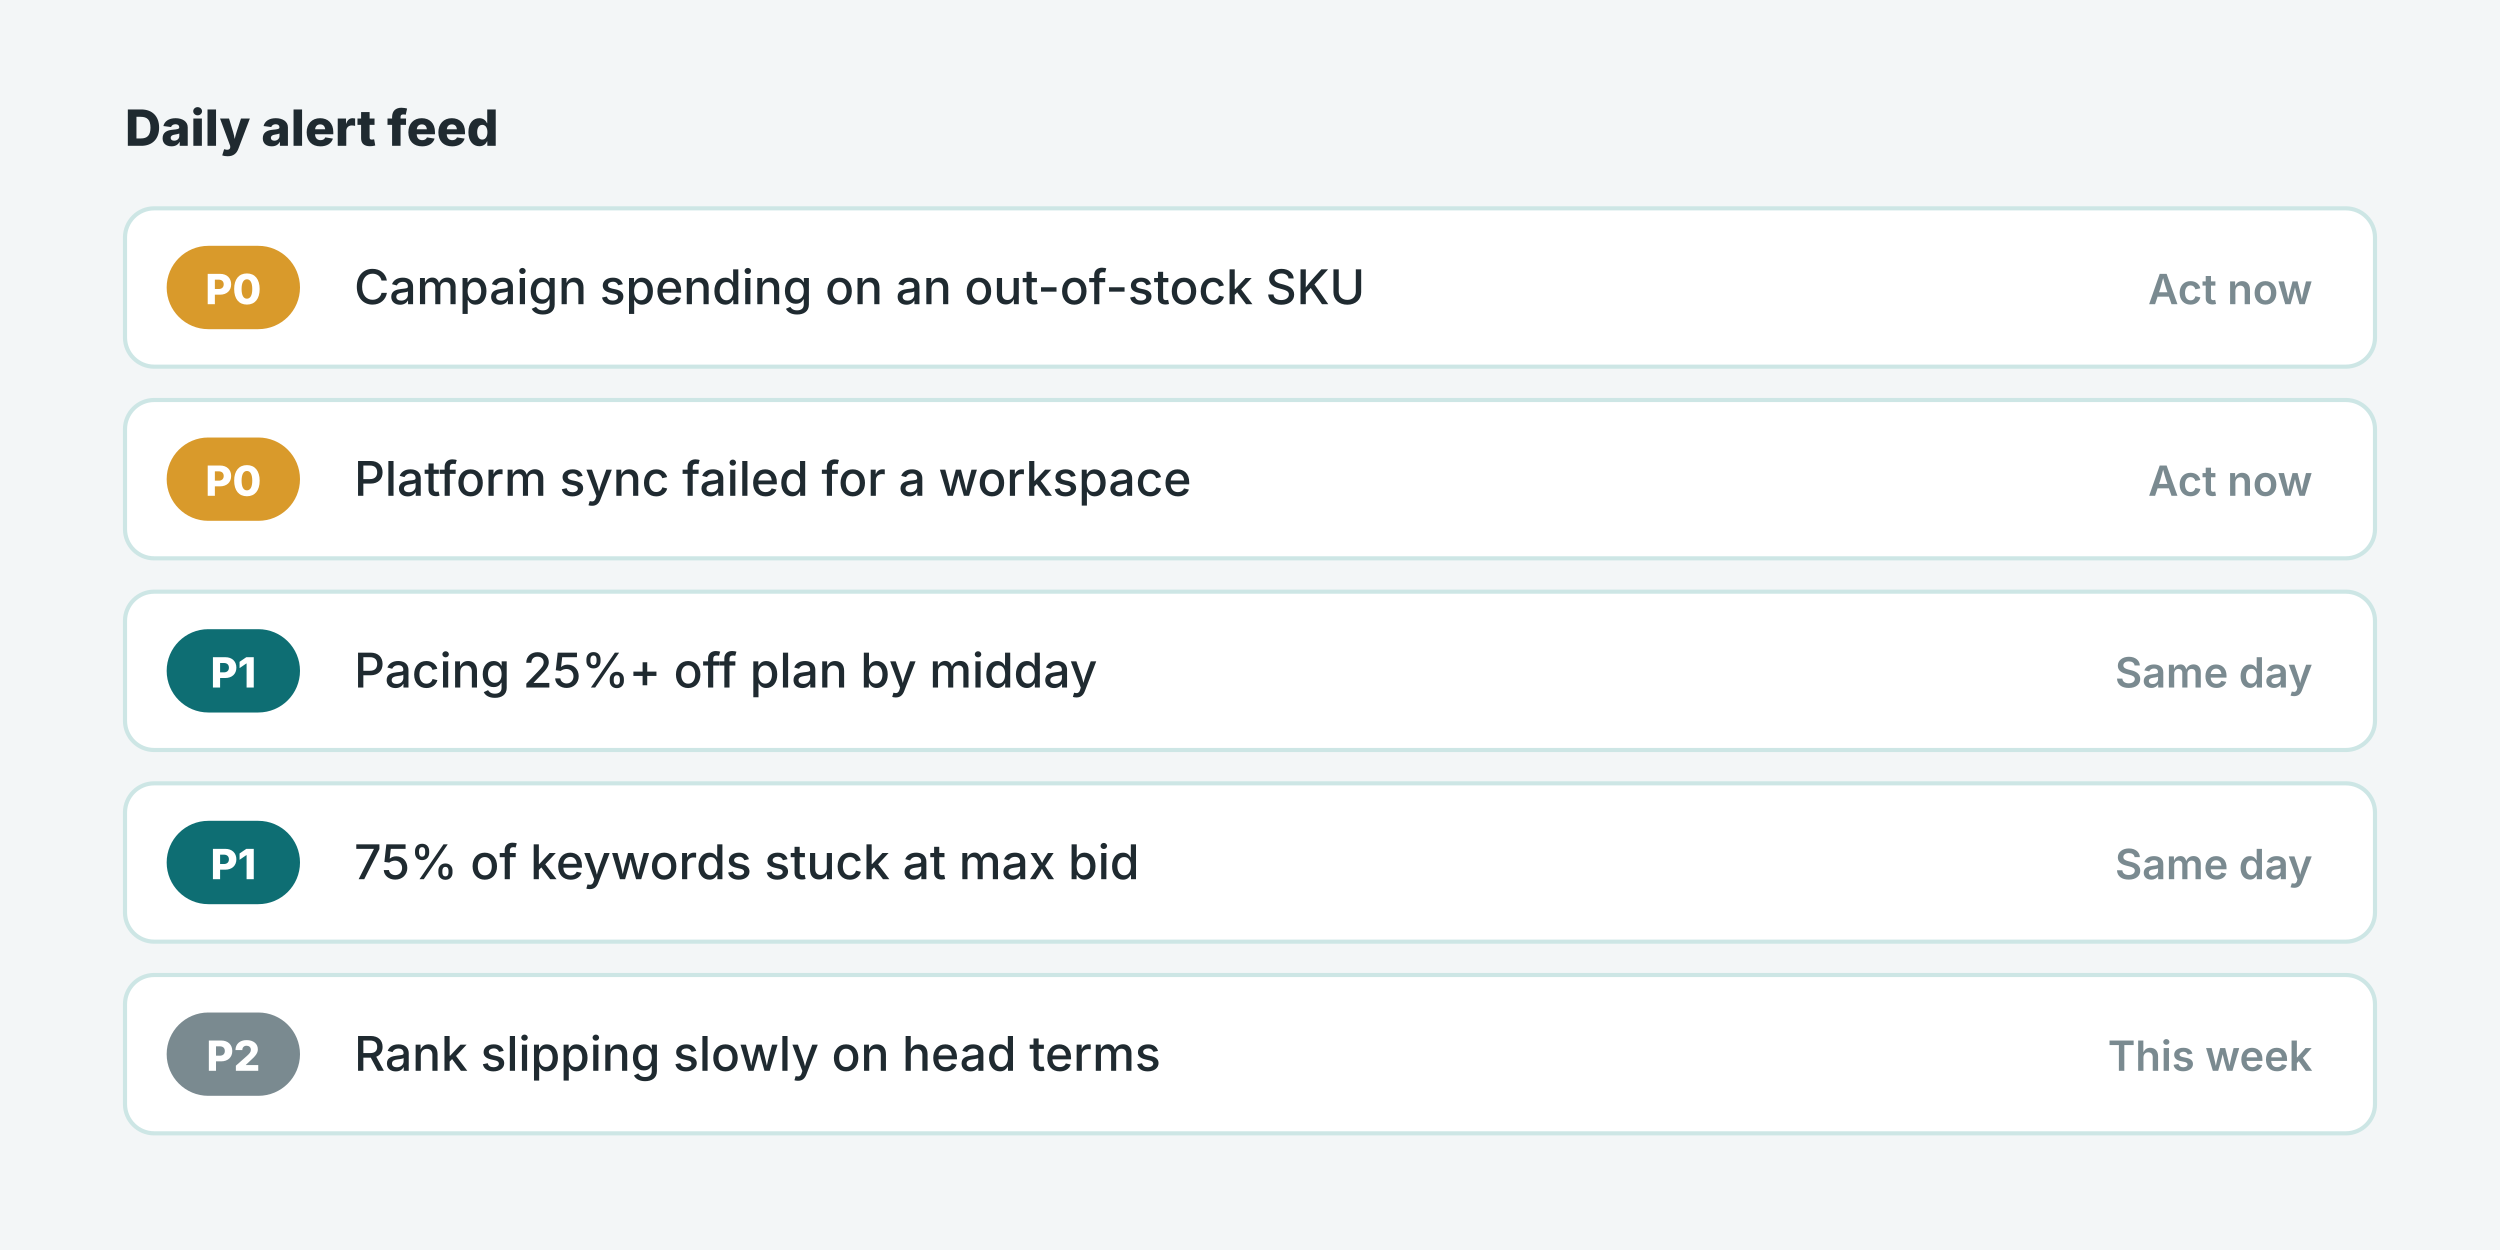
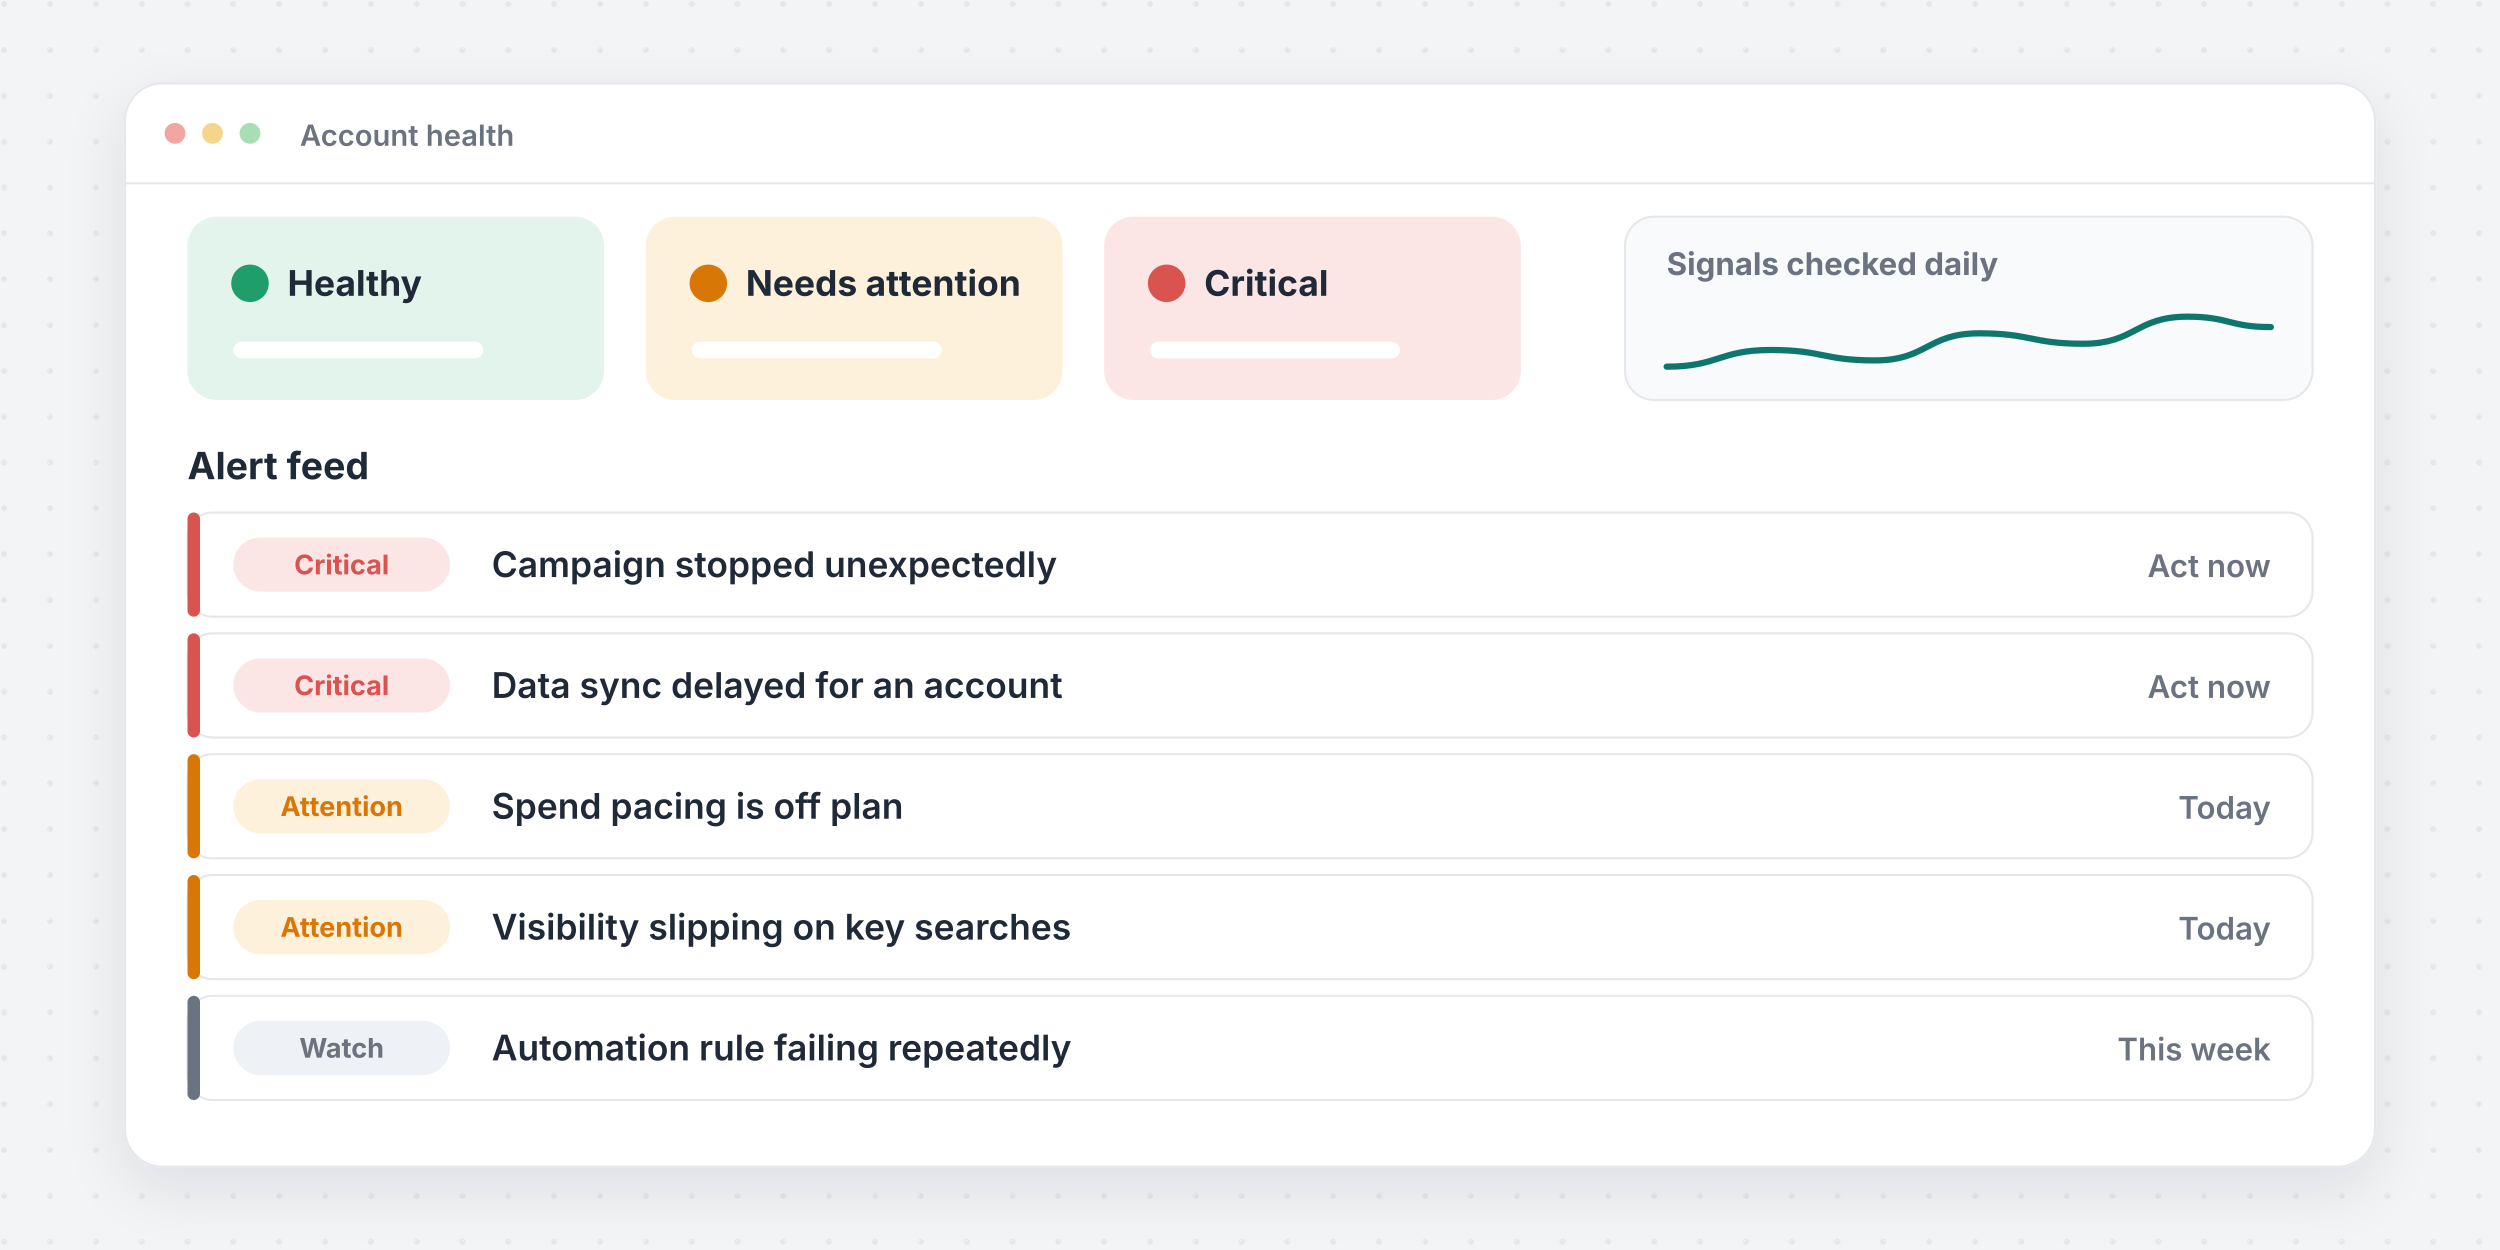
- <svg xmlns="http://www.w3.org/2000/svg" viewBox="0 0 1200 600" role="img" aria-label="Severity-tiered alert feed for customer success managers">
-   <rect width="1200" height="600" fill="#F3F6F7" />
-   <text x="60" y="70" font-family="Inter, Helvetica, Arial, sans-serif" font-size="24" font-weight="800" fill="#1F2A30" text-anchor="start">Daily alert feed</text>
-   <rect x="60" y="100" width="1080" height="76" rx="14" fill="#FFFFFF" stroke="#CDE6E5" stroke-width="2" />
-   <rect x="80" y="118" width="64" height="40" rx="20" fill="#D99A2B" />
-   <text x="112" y="146" font-family="Inter, Helvetica, Arial, sans-serif" font-size="20" font-weight="800" fill="#FFFFFF" text-anchor="middle">P0</text>
-   <text x="170" y="146" font-family="Inter, Helvetica, Arial, sans-serif" font-size="23" font-weight="500" fill="#1F2A30" text-anchor="start">Campaign spending on an out-of-stock SKU</text>
-   <text x="1110" y="146" font-family="Inter, Helvetica, Arial, sans-serif" font-size="20" font-weight="600" fill="#7A8A90" text-anchor="end">Act now</text>
-   <rect x="60" y="192" width="1080" height="76" rx="14" fill="#FFFFFF" stroke="#CDE6E5" stroke-width="2" />
-   <rect x="80" y="210" width="64" height="40" rx="20" fill="#D99A2B" />
-   <text x="112" y="238" font-family="Inter, Helvetica, Arial, sans-serif" font-size="20" font-weight="800" fill="#FFFFFF" text-anchor="middle">P0</text>
-   <text x="170" y="238" font-family="Inter, Helvetica, Arial, sans-serif" font-size="23" font-weight="500" fill="#1F2A30" text-anchor="start">Platform sync failed for a workspace</text>
-   <text x="1110" y="238" font-family="Inter, Helvetica, Arial, sans-serif" font-size="20" font-weight="600" fill="#7A8A90" text-anchor="end">Act now</text>
-   <rect x="60" y="284" width="1080" height="76" rx="14" fill="#FFFFFF" stroke="#CDE6E5" stroke-width="2" />
-   <rect x="80" y="302" width="64" height="40" rx="20" fill="#0E6E73" />
-   <text x="112" y="330" font-family="Inter, Helvetica, Arial, sans-serif" font-size="20" font-weight="800" fill="#FFFFFF" text-anchor="middle">P1</text>
-   <text x="170" y="330" font-family="Inter, Helvetica, Arial, sans-serif" font-size="23" font-weight="500" fill="#1F2A30" text-anchor="start">Pacing 25%+ off plan by midday</text>
-   <text x="1110" y="330" font-family="Inter, Helvetica, Arial, sans-serif" font-size="20" font-weight="600" fill="#7A8A90" text-anchor="end">Same day</text>
-   <rect x="60" y="376" width="1080" height="76" rx="14" fill="#FFFFFF" stroke="#CDE6E5" stroke-width="2" />
-   <rect x="80" y="394" width="64" height="40" rx="20" fill="#0E6E73" />
-   <text x="112" y="422" font-family="Inter, Helvetica, Arial, sans-serif" font-size="20" font-weight="800" fill="#FFFFFF" text-anchor="middle">P1</text>
-   <text x="170" y="422" font-family="Inter, Helvetica, Arial, sans-serif" font-size="23" font-weight="500" fill="#1F2A30" text-anchor="start">75% of keywords stuck at max bid</text>
-   <text x="1110" y="422" font-family="Inter, Helvetica, Arial, sans-serif" font-size="20" font-weight="600" fill="#7A8A90" text-anchor="end">Same day</text>
-   <rect x="60" y="468" width="1080" height="76" rx="14" fill="#FFFFFF" stroke="#CDE6E5" stroke-width="2" />
-   <rect x="80" y="486" width="64" height="40" rx="20" fill="#7A8A90" />
-   <text x="112" y="514" font-family="Inter, Helvetica, Arial, sans-serif" font-size="20" font-weight="800" fill="#FFFFFF" text-anchor="middle">P2</text>
-   <text x="170" y="514" font-family="Inter, Helvetica, Arial, sans-serif" font-size="23" font-weight="500" fill="#1F2A30" text-anchor="start">Rank slipping slowly on head terms</text>
-   <text x="1110" y="514" font-family="Inter, Helvetica, Arial, sans-serif" font-size="20" font-weight="600" fill="#7A8A90" text-anchor="end">This week</text>
+ <svg xmlns="http://www.w3.org/2000/svg" viewBox="0 0 1200 600" role="img" aria-label="Health monitoring with prioritised alerts for the customer success team">
+   <defs>
+     <filter id="sh" x="-20%" y="-20%" width="140%" height="160%">
+       <feDropShadow dx="0" dy="10" stdDeviation="14" flood-color="#0B1F33" flood-opacity="0.09" />
+     </filter>
+     <pattern id="dots" width="22" height="22" patternUnits="userSpaceOnUse">
+       <circle cx="2" cy="2" r="1.4" fill="#E2E5E9" />
+     </pattern>
+     <marker id="ar" viewBox="0 0 10 10" refX="8" refY="5" markerWidth="6" markerHeight="6" orient="auto-start-reverse">
+       <path d="M0,0 L10,5 L0,10 z" fill="#0F766E" />
+     </marker>
+     <linearGradient id="fade" x1="0" y1="0" x2="0" y2="1">
+       <stop offset="0" stop-color="#14B8A6" stop-opacity=".28" />
+       <stop offset="1" stop-color="#14B8A6" stop-opacity="0" />
+     </linearGradient>
+   </defs>
+   <rect width="1200" height="600" fill="#F3F4F6" />
+   <rect width="1200" height="600" fill="url(#dots)" />
+   <rect x="60" y="40" width="1080" height="520" rx="18" fill="#FFFFFF" stroke="#E5E7EB" stroke-width="1" filter="url(#sh)" opacity="1" />
+   <circle cx="84" cy="64" r="5" fill="#F1A7A0" />
+   <circle cx="102" cy="64" r="5" fill="#F5D58A" />
+   <circle cx="120" cy="64" r="5" fill="#A9DDB4" />
+   <line x1="60" y1="88" x2="1140" y2="88" stroke="#E5E7EB" stroke-width="1" />
+   <text x="144" y="70" font-family="Inter, 'Segoe UI', 'Helvetica Neue', Arial, sans-serif" font-size="14" font-weight="600" fill="#6B7280" text-anchor="start" letter-spacing="0">Account health</text>
+   <rect x="90" y="104" width="200" height="88" rx="14" fill="#E3F4EC" opacity="1" />
+   <circle cx="120" cy="136" r="9" fill="#1F9D6B" />
+   <text x="138" y="142" font-family="Inter, 'Segoe UI', 'Helvetica Neue', Arial, sans-serif" font-size="17" font-weight="700" fill="#1F2937" text-anchor="start" letter-spacing="0">Healthy</text>
+   <rect x="112" y="164" width="120" height="8" rx="4.0" fill="#FFFFFF" opacity="1" />
+   <rect x="310" y="104" width="200" height="88" rx="14" fill="#FDF1DC" opacity="1" />
+   <circle cx="340" cy="136" r="9" fill="#D97706" />
+   <text x="358" y="142" font-family="Inter, 'Segoe UI', 'Helvetica Neue', Arial, sans-serif" font-size="17" font-weight="700" fill="#1F2937" text-anchor="start" letter-spacing="0">Needs attention</text>
+   <rect x="332" y="164" width="120" height="8" rx="4.0" fill="#FFFFFF" opacity="1" />
+   <rect x="530" y="104" width="200" height="88" rx="14" fill="#FBE6E5" opacity="1" />
+   <circle cx="560" cy="136" r="9" fill="#D9534F" />
+   <text x="578" y="142" font-family="Inter, 'Segoe UI', 'Helvetica Neue', Arial, sans-serif" font-size="17" font-weight="700" fill="#1F2937" text-anchor="start" letter-spacing="0">Critical</text>
+   <rect x="552" y="164" width="120" height="8" rx="4.0" fill="#FFFFFF" opacity="1" />
+   <rect x="780" y="104" width="330" height="88" rx="14" fill="#F8FAFB" stroke="#E5E7EB" stroke-width="1" opacity="1" />
+   <text x="800" y="132" font-family="Inter, 'Segoe UI', 'Helvetica Neue', Arial, sans-serif" font-size="15" font-weight="650" fill="#6B7280" text-anchor="start" letter-spacing="0">Signals checked daily</text>
+   <path d="M800,176 C825.0,176 825.0,168 850,168 C875.0,168 875.0,173 900,173 C925.0,173 925.0,160 950,160 C975.0,160 975.0,165 1000,165 C1025.0,165 1025.0,152 1050,152 C1070.0,152 1070.0,157 1090,157" fill="none" stroke="#0F766E" stroke-width="3" stroke-linecap="round" stroke-linejoin="round" />
+   <text x="90" y="230" font-family="Inter, 'Segoe UI', 'Helvetica Neue', Arial, sans-serif" font-size="18" font-weight="700" fill="#1F2937" text-anchor="start" letter-spacing="0">Alert feed</text>
+   <rect x="90" y="246" width="1020" height="50" rx="12" fill="#FFFFFF" stroke="#E5E7EB" stroke-width="1" opacity="1" />
+   <rect x="90" y="246" width="6" height="50" rx="3" fill="#D9534F" opacity="1" />
+   <rect x="112" y="258" width="104" height="26" rx="13.0" fill="#FBE6E5" opacity="1" />
+   <text x="164.0" y="275.68" font-family="Inter, 'Segoe UI', 'Helvetica Neue', Arial, sans-serif" font-size="13" font-weight="700" fill="#D9534F" text-anchor="middle" letter-spacing="0">Critical</text>
+   <text x="236" y="277" font-family="Inter, 'Segoe UI', 'Helvetica Neue', Arial, sans-serif" font-size="17" font-weight="600" fill="#1F2937" text-anchor="start" letter-spacing="0">Campaign stopped unexpectedly</text>
+   <text x="1090" y="277" font-family="Inter, 'Segoe UI', 'Helvetica Neue', Arial, sans-serif" font-size="15" font-weight="600" fill="#6B7280" text-anchor="end" letter-spacing="0">Act now</text>
+   <rect x="90" y="304" width="1020" height="50" rx="12" fill="#FFFFFF" stroke="#E5E7EB" stroke-width="1" opacity="1" />
+   <rect x="90" y="304" width="6" height="50" rx="3" fill="#D9534F" opacity="1" />
+   <rect x="112" y="316" width="104" height="26" rx="13.0" fill="#FBE6E5" opacity="1" />
+   <text x="164.0" y="333.68" font-family="Inter, 'Segoe UI', 'Helvetica Neue', Arial, sans-serif" font-size="13" font-weight="700" fill="#D9534F" text-anchor="middle" letter-spacing="0">Critical</text>
+   <text x="236" y="335" font-family="Inter, 'Segoe UI', 'Helvetica Neue', Arial, sans-serif" font-size="17" font-weight="600" fill="#1F2937" text-anchor="start" letter-spacing="0">Data sync delayed for an account</text>
+   <text x="1090" y="335" font-family="Inter, 'Segoe UI', 'Helvetica Neue', Arial, sans-serif" font-size="15" font-weight="600" fill="#6B7280" text-anchor="end" letter-spacing="0">Act now</text>
+   <rect x="90" y="362" width="1020" height="50" rx="12" fill="#FFFFFF" stroke="#E5E7EB" stroke-width="1" opacity="1" />
+   <rect x="90" y="362" width="6" height="50" rx="3" fill="#D97706" opacity="1" />
+   <rect x="112" y="374" width="104" height="26" rx="13.0" fill="#FDF1DC" opacity="1" />
+   <text x="164.0" y="391.68" font-family="Inter, 'Segoe UI', 'Helvetica Neue', Arial, sans-serif" font-size="13" font-weight="700" fill="#D97706" text-anchor="middle" letter-spacing="0">Attention</text>
+   <text x="236" y="393" font-family="Inter, 'Segoe UI', 'Helvetica Neue', Arial, sans-serif" font-size="17" font-weight="600" fill="#1F2937" text-anchor="start" letter-spacing="0">Spend pacing is off plan</text>
+   <text x="1090" y="393" font-family="Inter, 'Segoe UI', 'Helvetica Neue', Arial, sans-serif" font-size="15" font-weight="600" fill="#6B7280" text-anchor="end" letter-spacing="0">Today</text>
+   <rect x="90" y="420" width="1020" height="50" rx="12" fill="#FFFFFF" stroke="#E5E7EB" stroke-width="1" opacity="1" />
+   <rect x="90" y="420" width="6" height="50" rx="3" fill="#D97706" opacity="1" />
+   <rect x="112" y="432" width="104" height="26" rx="13.0" fill="#FDF1DC" opacity="1" />
+   <text x="164.0" y="449.68" font-family="Inter, 'Segoe UI', 'Helvetica Neue', Arial, sans-serif" font-size="13" font-weight="700" fill="#D97706" text-anchor="middle" letter-spacing="0">Attention</text>
+   <text x="236" y="451" font-family="Inter, 'Segoe UI', 'Helvetica Neue', Arial, sans-serif" font-size="17" font-weight="600" fill="#1F2937" text-anchor="start" letter-spacing="0">Visibility slipping on key searches</text>
+   <text x="1090" y="451" font-family="Inter, 'Segoe UI', 'Helvetica Neue', Arial, sans-serif" font-size="15" font-weight="600" fill="#6B7280" text-anchor="end" letter-spacing="0">Today</text>
+   <rect x="90" y="478" width="1020" height="50" rx="12" fill="#FFFFFF" stroke="#E5E7EB" stroke-width="1" opacity="1" />
+   <rect x="90" y="478" width="6" height="50" rx="3" fill="#6B7280" opacity="1" />
+   <rect x="112" y="490" width="104" height="26" rx="13.0" fill="#EEF1F5" opacity="1" />
+   <text x="164.0" y="507.68" font-family="Inter, 'Segoe UI', 'Helvetica Neue', Arial, sans-serif" font-size="13" font-weight="700" fill="#6B7280" text-anchor="middle" letter-spacing="0">Watch</text>
+   <text x="236" y="509" font-family="Inter, 'Segoe UI', 'Helvetica Neue', Arial, sans-serif" font-size="17" font-weight="600" fill="#1F2937" text-anchor="start" letter-spacing="0">Automation rule failing repeatedly</text>
+   <text x="1090" y="509" font-family="Inter, 'Segoe UI', 'Helvetica Neue', Arial, sans-serif" font-size="15" font-weight="600" fill="#6B7280" text-anchor="end" letter-spacing="0">This week</text>
</svg>
